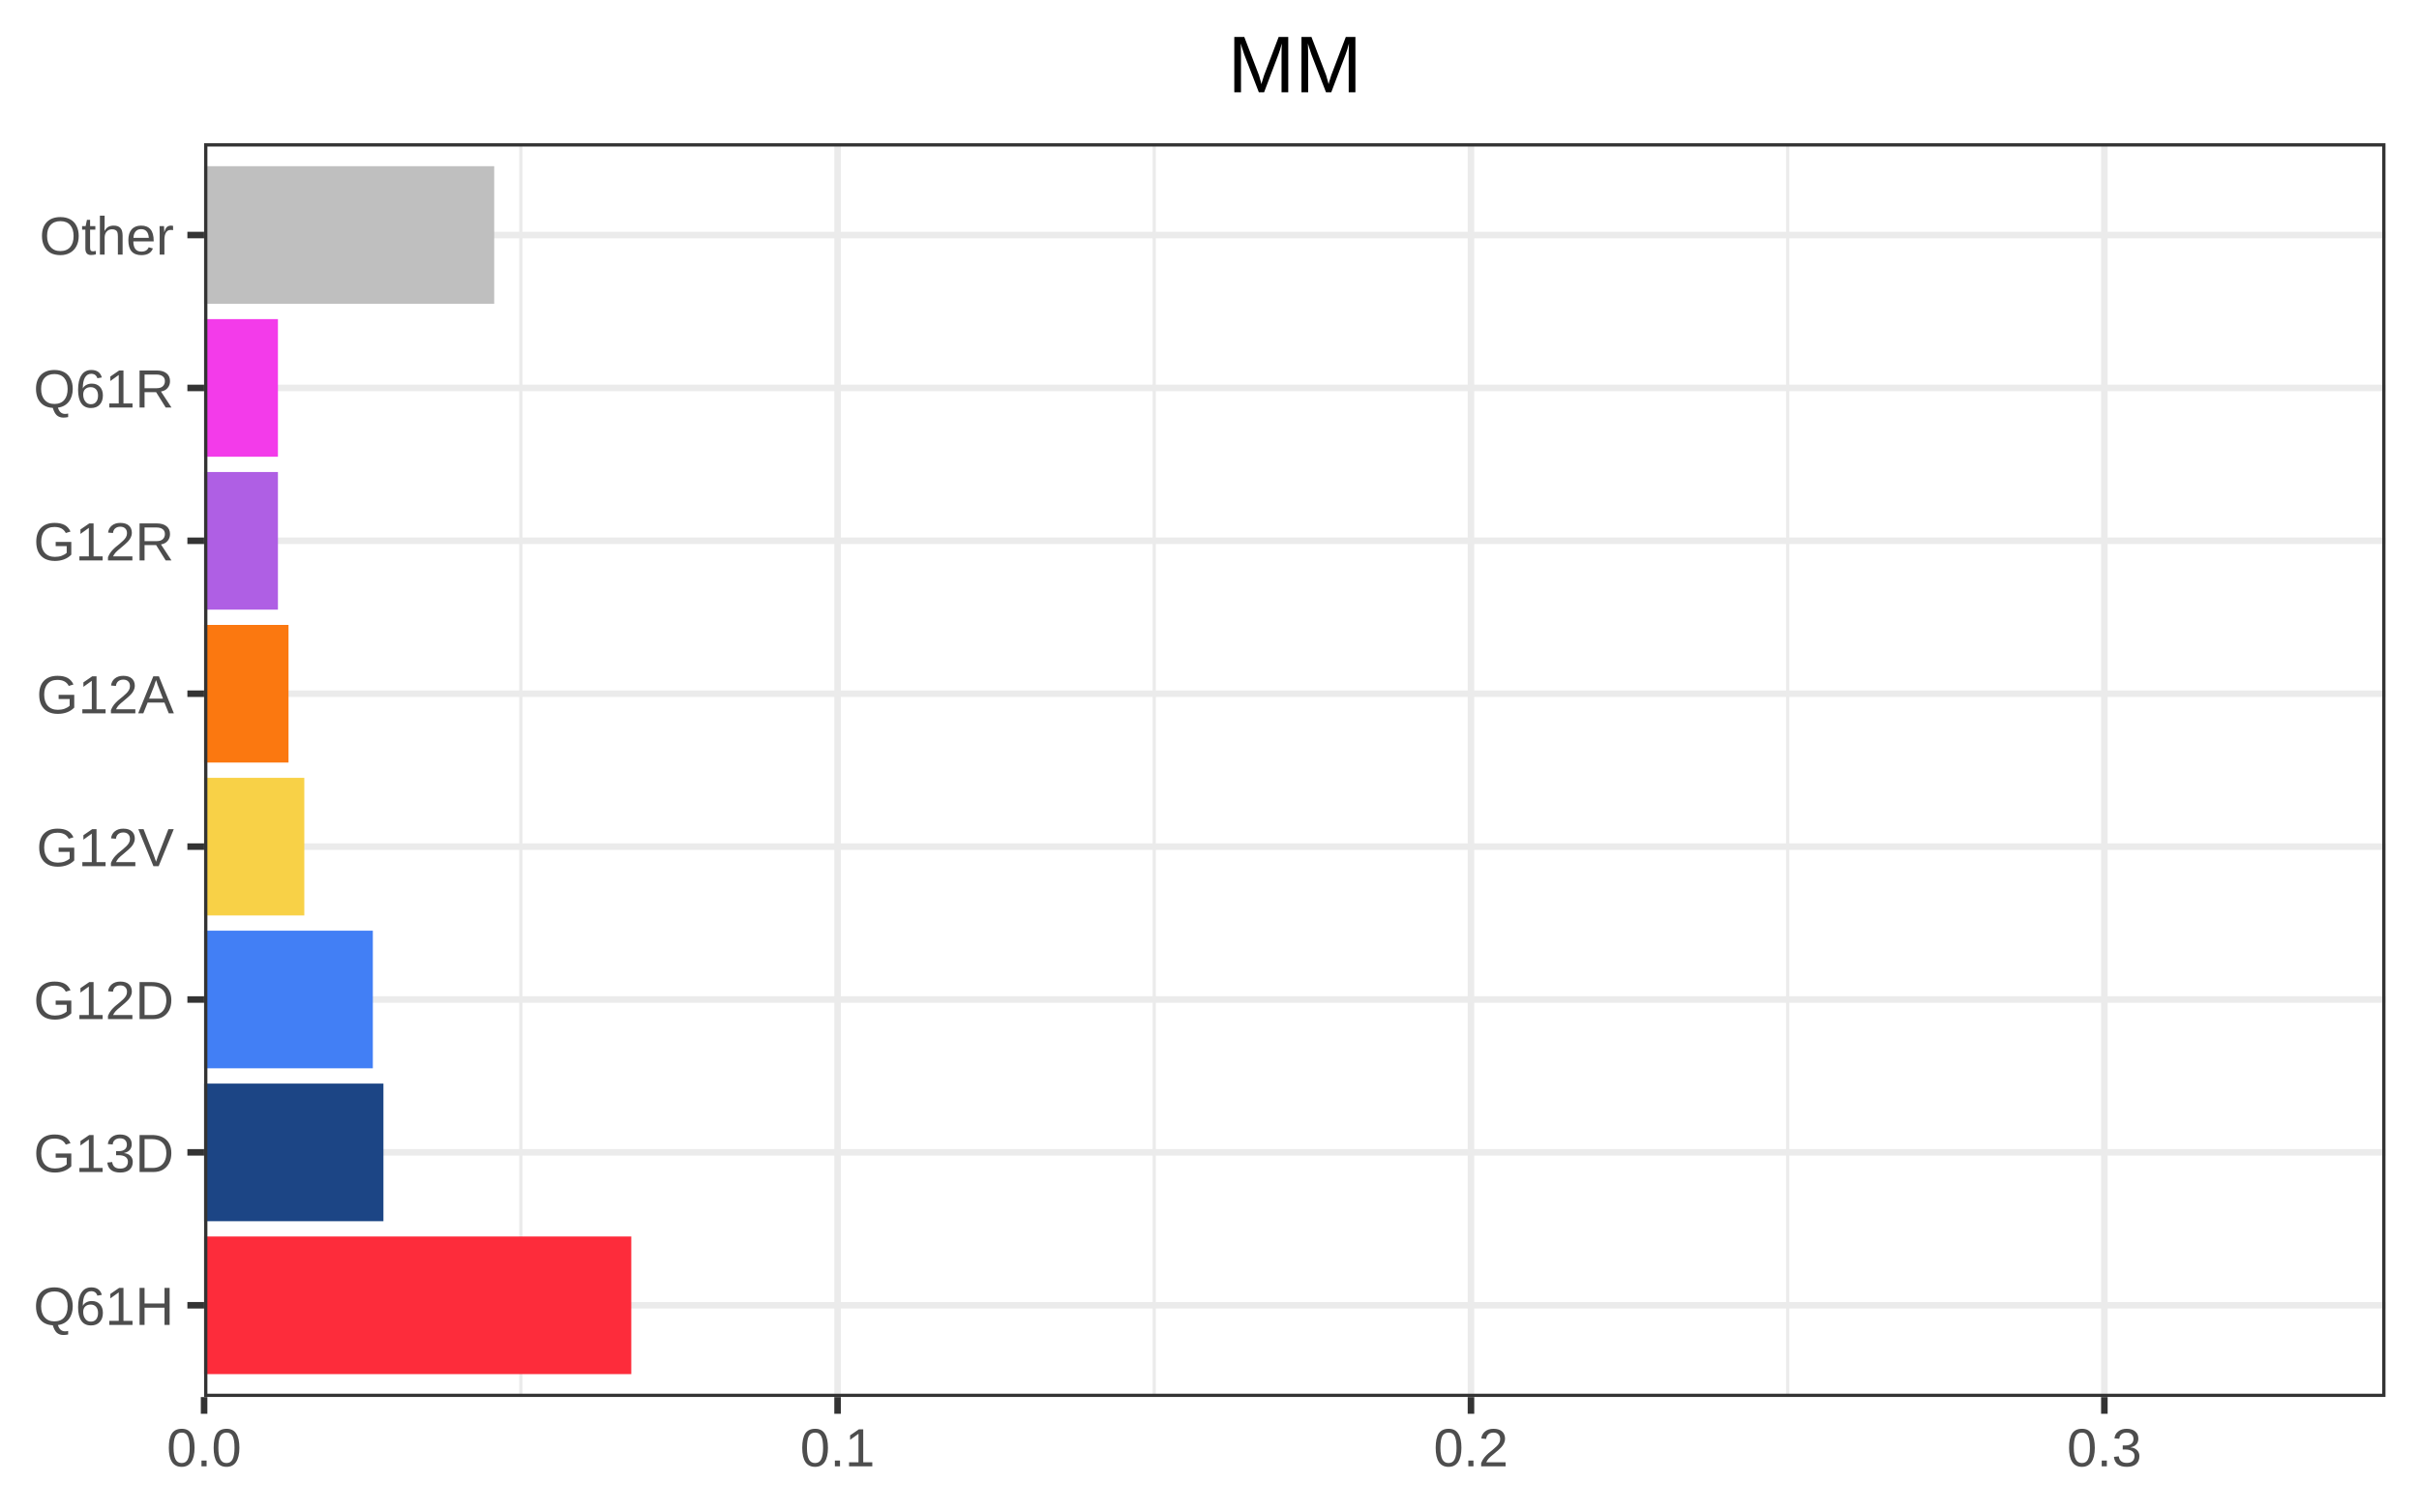
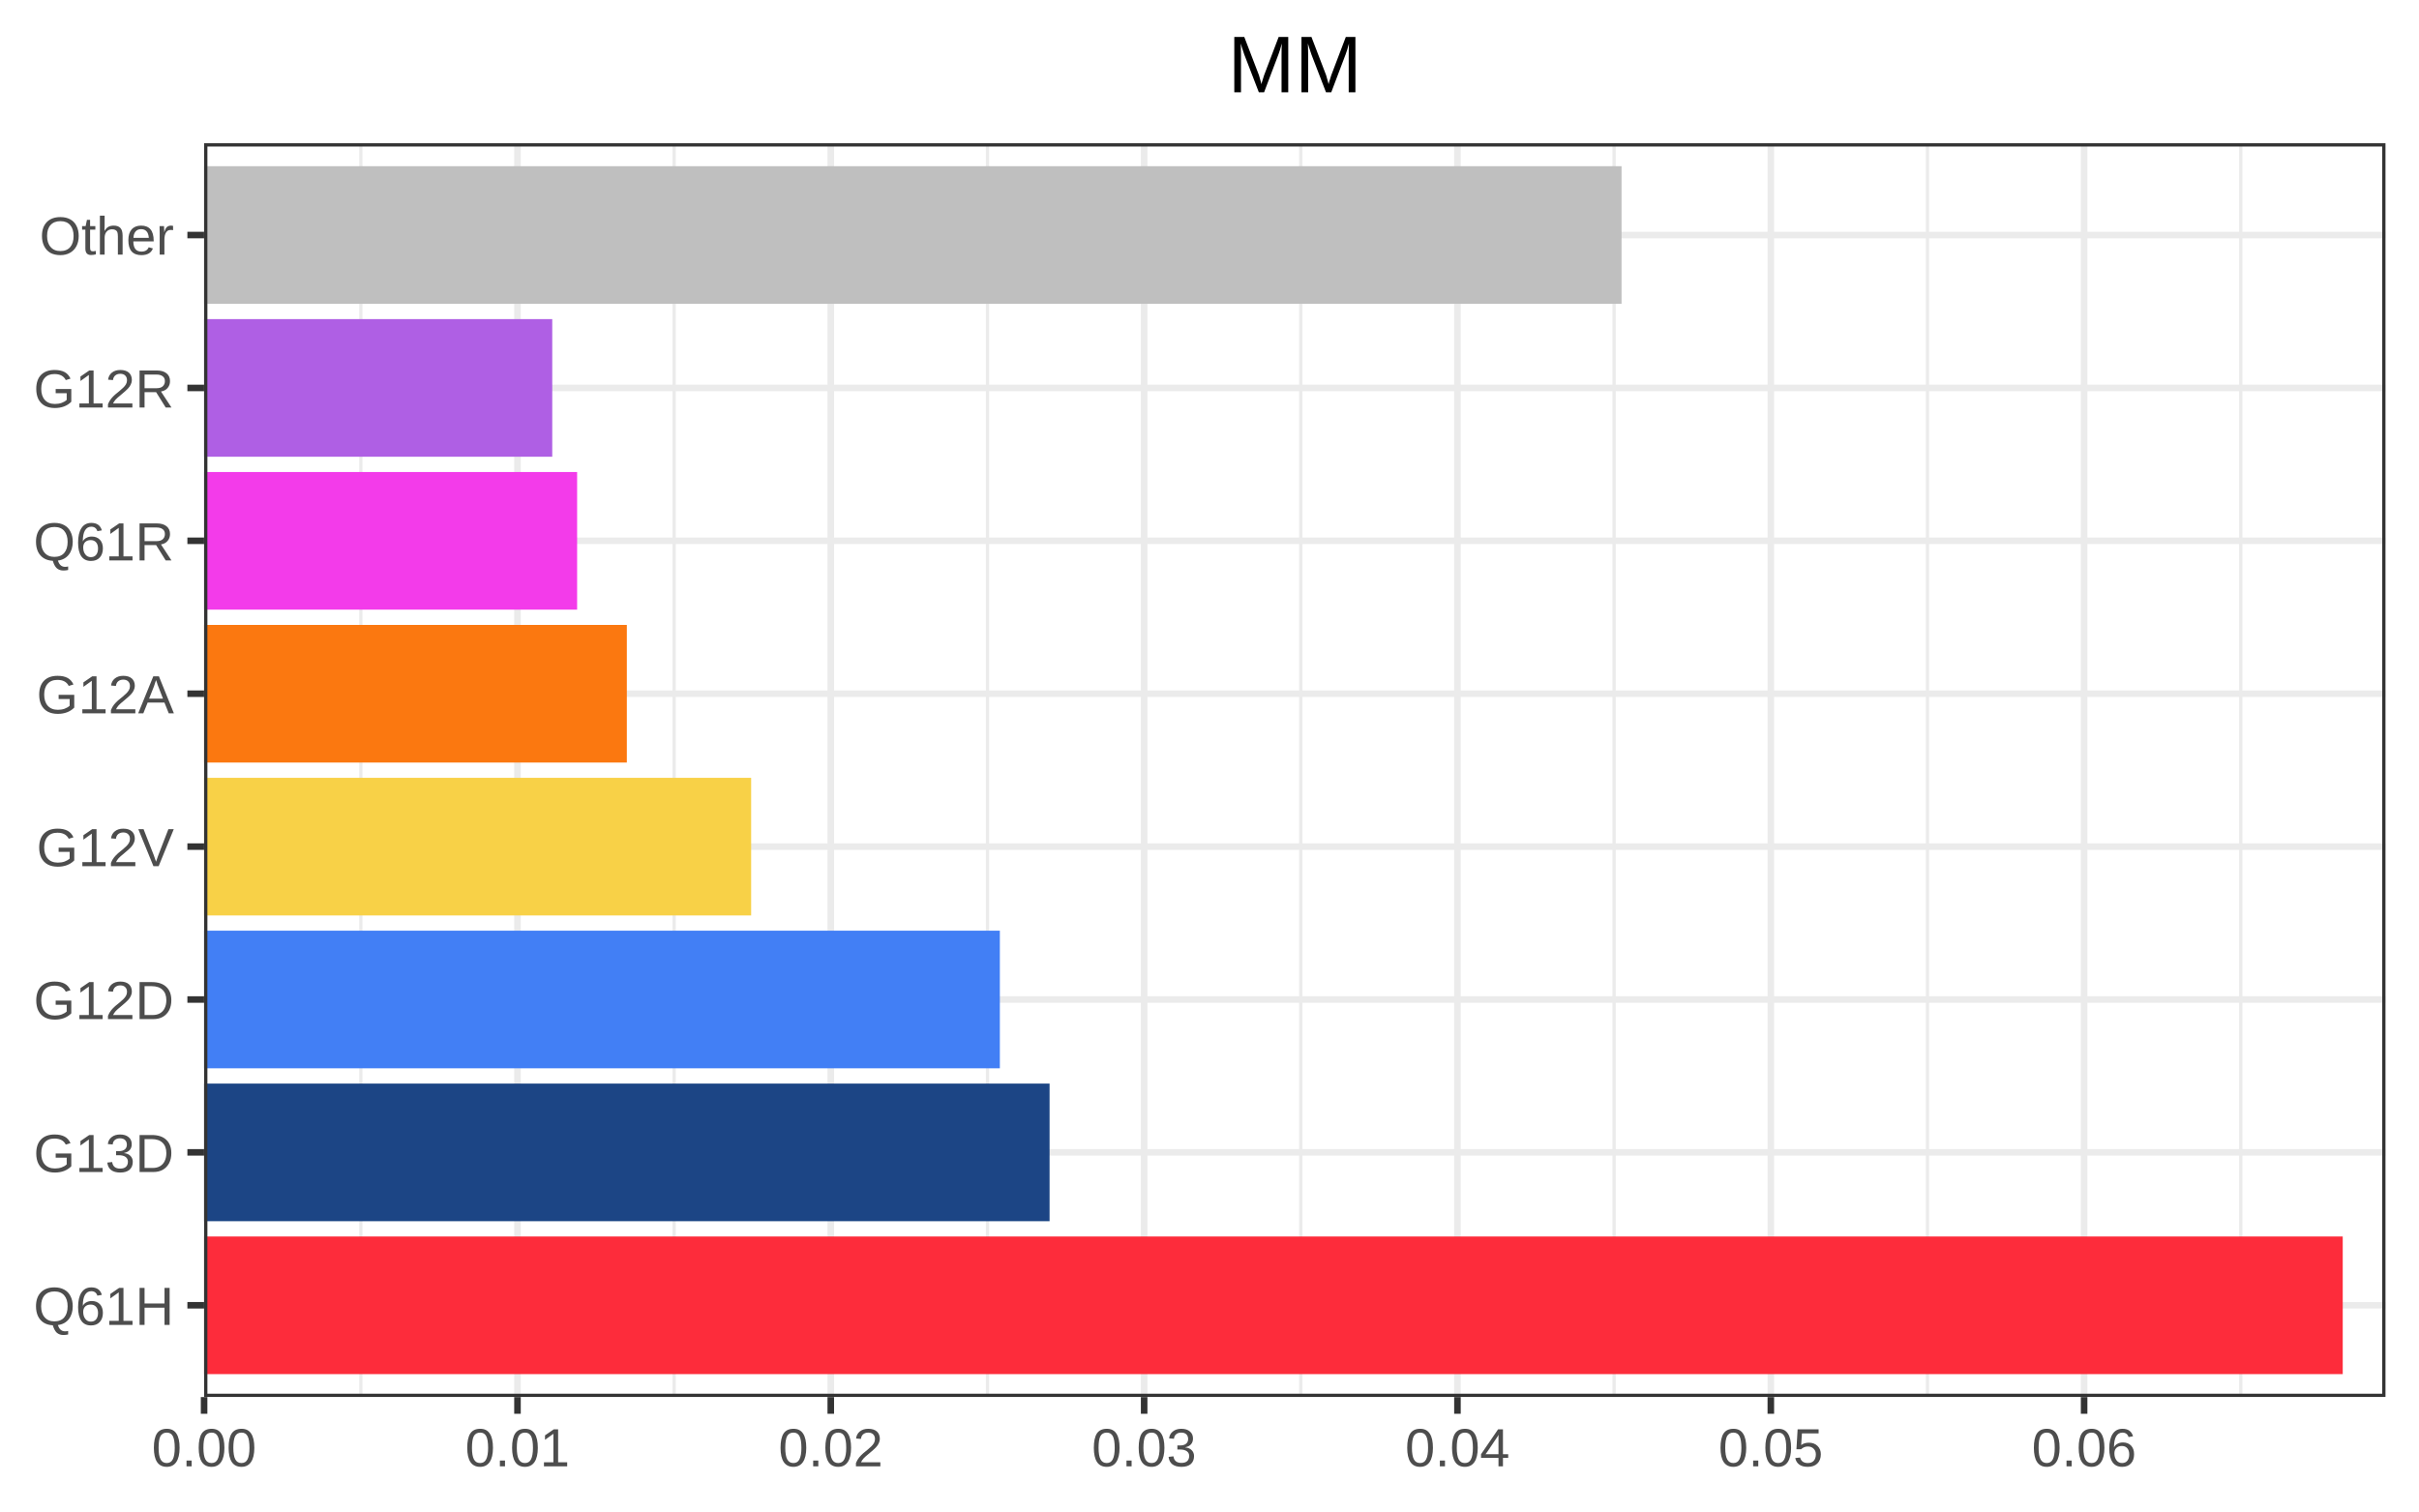
<svg xmlns="http://www.w3.org/2000/svg" viewBox="0 0 288.00 180.00">
  <defs>
    <style type="text/css">
    line, polyline, polygon, path, rect, circle {
      fill: none;
      stroke: #000000;
      stroke-linecap: round;
      stroke-linejoin: round;
      stroke-miterlimit: 10.00;
    }
  </style>
  </defs>
  <rect width="100%" height="100%" style="stroke: none; fill: #FFFFFF;" />
  <rect x="0.00" y="0.00" width="288.00" height="180.00" style="stroke-width: 0.78; stroke: #FFFFFF; fill: #FFFFFF;" />
  <defs>
    <clipPath id="cpMjQuMzB8Mjg0LjAxfDE2Ni4zN3wxNy4wNg==">
      <rect x="24.30" y="17.06" width="259.71" height="149.30" />
    </clipPath>
  </defs>
  <rect x="24.30" y="17.06" width="259.71" height="149.30" style="stroke-width: 0.78; stroke: none; fill: #FFFFFF;" clip-path="url(#cpMjQuMzB8Mjg0LjAxfDE2Ni4zN3wxNy4wNg==)" />
-   <polyline points="62.01,166.37 62.01,17.06 " style="stroke-width: 0.39; stroke: #EBEBEB; stroke-linecap: butt;" clip-path="url(#cpMjQuMzB8Mjg0LjAxfDE2Ni4zN3wxNy4wNg==)" />
-   <polyline points="137.42,166.37 137.42,17.06 " style="stroke-width: 0.39; stroke: #EBEBEB; stroke-linecap: butt;" clip-path="url(#cpMjQuMzB8Mjg0LjAxfDE2Ni4zN3wxNy4wNg==)" />
-   <polyline points="212.84,166.37 212.84,17.06 " style="stroke-width: 0.39; stroke: #EBEBEB; stroke-linecap: butt;" clip-path="url(#cpMjQuMzB8Mjg0LjAxfDE2Ni4zN3wxNy4wNg==)" />
+   <polyline points="42.96,166.37 42.96,17.06 " style="stroke-width: 0.39; stroke: #EBEBEB; stroke-linecap: butt;" clip-path="url(#cpMjQuMzB8Mjg0LjAxfDE2Ni4zN3wxNy4wNg==)" />
+   <polyline points="80.26,166.37 80.26,17.06 " style="stroke-width: 0.39; stroke: #EBEBEB; stroke-linecap: butt;" clip-path="url(#cpMjQuMzB8Mjg0LjAxfDE2Ni4zN3wxNy4wNg==)" />
+   <polyline points="117.57,166.37 117.57,17.06 " style="stroke-width: 0.39; stroke: #EBEBEB; stroke-linecap: butt;" clip-path="url(#cpMjQuMzB8Mjg0LjAxfDE2Ni4zN3wxNy4wNg==)" />
+   <polyline points="154.87,166.37 154.87,17.06 " style="stroke-width: 0.39; stroke: #EBEBEB; stroke-linecap: butt;" clip-path="url(#cpMjQuMzB8Mjg0LjAxfDE2Ni4zN3wxNy4wNg==)" />
+   <polyline points="192.17,166.37 192.17,17.06 " style="stroke-width: 0.39; stroke: #EBEBEB; stroke-linecap: butt;" clip-path="url(#cpMjQuMzB8Mjg0LjAxfDE2Ni4zN3wxNy4wNg==)" />
+   <polyline points="229.48,166.37 229.48,17.06 " style="stroke-width: 0.39; stroke: #EBEBEB; stroke-linecap: butt;" clip-path="url(#cpMjQuMzB8Mjg0LjAxfDE2Ni4zN3wxNy4wNg==)" />
+   <polyline points="266.78,166.37 266.78,17.06 " style="stroke-width: 0.39; stroke: #EBEBEB; stroke-linecap: butt;" clip-path="url(#cpMjQuMzB8Mjg0LjAxfDE2Ni4zN3wxNy4wNg==)" />
  <polyline points="24.30,155.44 284.01,155.44 " style="stroke-width: 0.78; stroke: #EBEBEB; stroke-linecap: butt;" clip-path="url(#cpMjQuMzB8Mjg0LjAxfDE2Ni4zN3wxNy4wNg==)" />
  <polyline points="24.30,137.23 284.01,137.23 " style="stroke-width: 0.78; stroke: #EBEBEB; stroke-linecap: butt;" clip-path="url(#cpMjQuMzB8Mjg0LjAxfDE2Ni4zN3wxNy4wNg==)" />
  <polyline points="24.30,119.03 284.01,119.03 " style="stroke-width: 0.78; stroke: #EBEBEB; stroke-linecap: butt;" clip-path="url(#cpMjQuMzB8Mjg0LjAxfDE2Ni4zN3wxNy4wNg==)" />
  <polyline points="24.30,100.82 284.01,100.82 " style="stroke-width: 0.78; stroke: #EBEBEB; stroke-linecap: butt;" clip-path="url(#cpMjQuMzB8Mjg0LjAxfDE2Ni4zN3wxNy4wNg==)" />
  <polyline points="24.30,82.61 284.01,82.61 " style="stroke-width: 0.78; stroke: #EBEBEB; stroke-linecap: butt;" clip-path="url(#cpMjQuMzB8Mjg0LjAxfDE2Ni4zN3wxNy4wNg==)" />
  <polyline points="24.30,64.40 284.01,64.40 " style="stroke-width: 0.78; stroke: #EBEBEB; stroke-linecap: butt;" clip-path="url(#cpMjQuMzB8Mjg0LjAxfDE2Ni4zN3wxNy4wNg==)" />
  <polyline points="24.30,46.20 284.01,46.20 " style="stroke-width: 0.78; stroke: #EBEBEB; stroke-linecap: butt;" clip-path="url(#cpMjQuMzB8Mjg0LjAxfDE2Ni4zN3wxNy4wNg==)" />
  <polyline points="24.30,27.99 284.01,27.99 " style="stroke-width: 0.78; stroke: #EBEBEB; stroke-linecap: butt;" clip-path="url(#cpMjQuMzB8Mjg0LjAxfDE2Ni4zN3wxNy4wNg==)" />
  <polyline points="24.30,166.37 24.30,17.06 " style="stroke-width: 0.78; stroke: #EBEBEB; stroke-linecap: butt;" clip-path="url(#cpMjQuMzB8Mjg0LjAxfDE2Ni4zN3wxNy4wNg==)" />
-   <polyline points="99.72,166.37 99.72,17.06 " style="stroke-width: 0.78; stroke: #EBEBEB; stroke-linecap: butt;" clip-path="url(#cpMjQuMzB8Mjg0LjAxfDE2Ni4zN3wxNy4wNg==)" />
-   <polyline points="175.13,166.37 175.13,17.06 " style="stroke-width: 0.78; stroke: #EBEBEB; stroke-linecap: butt;" clip-path="url(#cpMjQuMzB8Mjg0LjAxfDE2Ni4zN3wxNy4wNg==)" />
-   <polyline points="250.54,166.37 250.54,17.06 " style="stroke-width: 0.78; stroke: #EBEBEB; stroke-linecap: butt;" clip-path="url(#cpMjQuMzB8Mjg0LjAxfDE2Ni4zN3wxNy4wNg==)" />
-   <rect x="24.30" y="147.25" width="50.86" height="16.39" style="stroke-width: 1.07; stroke: none; stroke-linecap: square; stroke-linejoin: miter; fill: #FD2C3B;" clip-path="url(#cpMjQuMzB8Mjg0LjAxfDE2Ni4zN3wxNy4wNg==)" />
-   <rect x="24.30" y="129.04" width="21.35" height="16.39" style="stroke-width: 1.07; stroke: none; stroke-linecap: square; stroke-linejoin: miter; fill: #1C4585;" clip-path="url(#cpMjQuMzB8Mjg0LjAxfDE2Ni4zN3wxNy4wNg==)" />
-   <rect x="24.30" y="110.83" width="20.09" height="16.39" style="stroke-width: 1.07; stroke: none; stroke-linecap: square; stroke-linejoin: miter; fill: #427FF5;" clip-path="url(#cpMjQuMzB8Mjg0LjAxfDE2Ni4zN3wxNy4wNg==)" />
-   <rect x="24.30" y="92.63" width="11.93" height="16.39" style="stroke-width: 1.07; stroke: none; stroke-linecap: square; stroke-linejoin: miter; fill: #F8D147;" clip-path="url(#cpMjQuMzB8Mjg0LjAxfDE2Ni4zN3wxNy4wNg==)" />
-   <rect x="24.30" y="74.42" width="10.05" height="16.39" style="stroke-width: 1.07; stroke: none; stroke-linecap: square; stroke-linejoin: miter; fill: #FB7810;" clip-path="url(#cpMjQuMzB8Mjg0LjAxfDE2Ni4zN3wxNy4wNg==)" />
-   <rect x="24.30" y="56.21" width="8.79" height="16.39" style="stroke-width: 1.07; stroke: none; stroke-linecap: square; stroke-linejoin: miter; fill: #AF5FE4;" clip-path="url(#cpMjQuMzB8Mjg0LjAxfDE2Ni4zN3wxNy4wNg==)" />
-   <rect x="24.30" y="38.00" width="8.79" height="16.39" style="stroke-width: 1.07; stroke: none; stroke-linecap: square; stroke-linejoin: miter; fill: #F33BEA;" clip-path="url(#cpMjQuMzB8Mjg0LjAxfDE2Ni4zN3wxNy4wNg==)" />
-   <rect x="24.30" y="19.79" width="34.54" height="16.39" style="stroke-width: 1.07; stroke: none; stroke-linecap: square; stroke-linejoin: miter; fill: #BFBFBF;" clip-path="url(#cpMjQuMzB8Mjg0LjAxfDE2Ni4zN3wxNy4wNg==)" />
+   <polyline points="61.61,166.37 61.61,17.06 " style="stroke-width: 0.78; stroke: #EBEBEB; stroke-linecap: butt;" clip-path="url(#cpMjQuMzB8Mjg0LjAxfDE2Ni4zN3wxNy4wNg==)" />
+   <polyline points="98.91,166.37 98.91,17.06 " style="stroke-width: 0.78; stroke: #EBEBEB; stroke-linecap: butt;" clip-path="url(#cpMjQuMzB8Mjg0LjAxfDE2Ni4zN3wxNy4wNg==)" />
+   <polyline points="136.22,166.37 136.22,17.06 " style="stroke-width: 0.78; stroke: #EBEBEB; stroke-linecap: butt;" clip-path="url(#cpMjQuMzB8Mjg0LjAxfDE2Ni4zN3wxNy4wNg==)" />
+   <polyline points="173.52,166.37 173.52,17.06 " style="stroke-width: 0.78; stroke: #EBEBEB; stroke-linecap: butt;" clip-path="url(#cpMjQuMzB8Mjg0LjAxfDE2Ni4zN3wxNy4wNg==)" />
+   <polyline points="210.83,166.37 210.83,17.06 " style="stroke-width: 0.78; stroke: #EBEBEB; stroke-linecap: butt;" clip-path="url(#cpMjQuMzB8Mjg0LjAxfDE2Ni4zN3wxNy4wNg==)" />
+   <polyline points="248.13,166.37 248.13,17.06 " style="stroke-width: 0.78; stroke: #EBEBEB; stroke-linecap: butt;" clip-path="url(#cpMjQuMzB8Mjg0LjAxfDE2Ni4zN3wxNy4wNg==)" />
+   <rect x="24.30" y="147.25" width="254.62" height="16.39" style="stroke-width: 1.07; stroke: none; stroke-linecap: square; stroke-linejoin: miter; fill: #FD2C3B;" clip-path="url(#cpMjQuMzB8Mjg0LjAxfDE2Ni4zN3wxNy4wNg==)" />
+   <rect x="24.30" y="129.04" width="100.66" height="16.39" style="stroke-width: 1.07; stroke: none; stroke-linecap: square; stroke-linejoin: miter; fill: #1C4585;" clip-path="url(#cpMjQuMzB8Mjg0LjAxfDE2Ni4zN3wxNy4wNg==)" />
+   <rect x="24.30" y="110.83" width="94.74" height="16.39" style="stroke-width: 1.07; stroke: none; stroke-linecap: square; stroke-linejoin: miter; fill: #427FF5;" clip-path="url(#cpMjQuMzB8Mjg0LjAxfDE2Ni4zN3wxNy4wNg==)" />
+   <rect x="24.30" y="92.63" width="65.13" height="16.39" style="stroke-width: 1.07; stroke: none; stroke-linecap: square; stroke-linejoin: miter; fill: #F8D147;" clip-path="url(#cpMjQuMzB8Mjg0LjAxfDE2Ni4zN3wxNy4wNg==)" />
+   <rect x="24.30" y="74.42" width="50.33" height="16.39" style="stroke-width: 1.07; stroke: none; stroke-linecap: square; stroke-linejoin: miter; fill: #FB7810;" clip-path="url(#cpMjQuMzB8Mjg0LjAxfDE2Ni4zN3wxNy4wNg==)" />
+   <rect x="24.30" y="56.21" width="44.41" height="16.39" style="stroke-width: 1.07; stroke: none; stroke-linecap: square; stroke-linejoin: miter; fill: #F33BEA;" clip-path="url(#cpMjQuMzB8Mjg0LjAxfDE2Ni4zN3wxNy4wNg==)" />
+   <rect x="24.30" y="38.00" width="41.45" height="16.39" style="stroke-width: 1.07; stroke: none; stroke-linecap: square; stroke-linejoin: miter; fill: #AF5FE4;" clip-path="url(#cpMjQuMzB8Mjg0LjAxfDE2Ni4zN3wxNy4wNg==)" />
+   <rect x="24.30" y="19.79" width="168.76" height="16.39" style="stroke-width: 1.07; stroke: none; stroke-linecap: square; stroke-linejoin: miter; fill: #BFBFBF;" clip-path="url(#cpMjQuMzB8Mjg0LjAxfDE2Ni4zN3wxNy4wNg==)" />
  <rect x="24.30" y="17.06" width="259.71" height="149.30" style="stroke-width: 0.78; stroke: #333333;" clip-path="url(#cpMjQuMzB8Mjg0LjAxfDE2Ni4zN3wxNy4wNg==)" />
  <defs>
    <clipPath id="cpMC4wMHwyODguMDB8MTgwLjAwfDAuMDA=">
      <rect x="0.00" y="0.00" width="288.00" height="180.00" />
    </clipPath>
  </defs>
  <g clip-path="url(#cpMC4wMHwyODguMDB8MTgwLjAwfDAuMDA=)">
    <text x="3.99" y="157.78" style="font-size: 6.40px; fill: #4D4D4D; font-family: Arial;" textLength="16.73px" lengthAdjust="spacingAndGlyphs">Q61H</text>
  </g>
  <g clip-path="url(#cpMC4wMHwyODguMDB8MTgwLjAwfDAuMDA=)">
    <text x="3.99" y="139.57" style="font-size: 6.40px; fill: #4D4D4D; font-family: Arial;" textLength="16.73px" lengthAdjust="spacingAndGlyphs">G13D</text>
  </g>
  <g clip-path="url(#cpMC4wMHwyODguMDB8MTgwLjAwfDAuMDA=)">
    <text x="3.99" y="121.36" style="font-size: 6.40px; fill: #4D4D4D; font-family: Arial;" textLength="16.73px" lengthAdjust="spacingAndGlyphs">G12D</text>
  </g>
  <g clip-path="url(#cpMC4wMHwyODguMDB8MTgwLjAwfDAuMDA=)">
    <text x="4.34" y="103.15" style="font-size: 6.40px; fill: #4D4D4D; font-family: Arial;" textLength="16.38px" lengthAdjust="spacingAndGlyphs">G12V</text>
  </g>
  <g clip-path="url(#cpMC4wMHwyODguMDB8MTgwLjAwfDAuMDA=)">
    <text x="4.34" y="84.95" style="font-size: 6.40px; fill: #4D4D4D; font-family: Arial;" textLength="16.38px" lengthAdjust="spacingAndGlyphs">G12A</text>
  </g>
  <g clip-path="url(#cpMC4wMHwyODguMDB8MTgwLjAwfDAuMDA=)">
-     <text x="3.99" y="66.74" style="font-size: 6.40px; fill: #4D4D4D; font-family: Arial;" textLength="16.73px" lengthAdjust="spacingAndGlyphs">G12R</text>
+     <text x="3.99" y="66.74" style="font-size: 6.40px; fill: #4D4D4D; font-family: Arial;" textLength="16.73px" lengthAdjust="spacingAndGlyphs">Q61R</text>
  </g>
  <g clip-path="url(#cpMC4wMHwyODguMDB8MTgwLjAwfDAuMDA=)">
-     <text x="3.99" y="48.53" style="font-size: 6.40px; fill: #4D4D4D; font-family: Arial;" textLength="16.73px" lengthAdjust="spacingAndGlyphs">Q61R</text>
+     <text x="3.99" y="48.53" style="font-size: 6.40px; fill: #4D4D4D; font-family: Arial;" textLength="16.73px" lengthAdjust="spacingAndGlyphs">G12R</text>
  </g>
  <g clip-path="url(#cpMC4wMHwyODguMDB8MTgwLjAwfDAuMDA=)">
    <text x="4.70" y="30.32" style="font-size: 6.40px; fill: #4D4D4D; font-family: Arial;" textLength="16.02px" lengthAdjust="spacingAndGlyphs">Other</text>
  </g>
  <polyline points="22.31,155.44 24.30,155.44 " style="stroke-width: 0.78; stroke: #333333; stroke-linecap: butt;" clip-path="url(#cpMC4wMHwyODguMDB8MTgwLjAwfDAuMDA=)" />
  <polyline points="22.31,137.23 24.30,137.23 " style="stroke-width: 0.78; stroke: #333333; stroke-linecap: butt;" clip-path="url(#cpMC4wMHwyODguMDB8MTgwLjAwfDAuMDA=)" />
  <polyline points="22.31,119.03 24.30,119.03 " style="stroke-width: 0.78; stroke: #333333; stroke-linecap: butt;" clip-path="url(#cpMC4wMHwyODguMDB8MTgwLjAwfDAuMDA=)" />
  <polyline points="22.31,100.82 24.30,100.82 " style="stroke-width: 0.78; stroke: #333333; stroke-linecap: butt;" clip-path="url(#cpMC4wMHwyODguMDB8MTgwLjAwfDAuMDA=)" />
  <polyline points="22.31,82.61 24.30,82.61 " style="stroke-width: 0.78; stroke: #333333; stroke-linecap: butt;" clip-path="url(#cpMC4wMHwyODguMDB8MTgwLjAwfDAuMDA=)" />
  <polyline points="22.31,64.40 24.30,64.40 " style="stroke-width: 0.78; stroke: #333333; stroke-linecap: butt;" clip-path="url(#cpMC4wMHwyODguMDB8MTgwLjAwfDAuMDA=)" />
  <polyline points="22.31,46.20 24.30,46.20 " style="stroke-width: 0.78; stroke: #333333; stroke-linecap: butt;" clip-path="url(#cpMC4wMHwyODguMDB8MTgwLjAwfDAuMDA=)" />
  <polyline points="22.31,27.99 24.30,27.99 " style="stroke-width: 0.78; stroke: #333333; stroke-linecap: butt;" clip-path="url(#cpMC4wMHwyODguMDB8MTgwLjAwfDAuMDA=)" />
  <polyline points="24.30,168.36 24.30,166.37 " style="stroke-width: 0.78; stroke: #333333; stroke-linecap: butt;" clip-path="url(#cpMC4wMHwyODguMDB8MTgwLjAwfDAuMDA=)" />
-   <polyline points="99.72,168.36 99.72,166.37 " style="stroke-width: 0.78; stroke: #333333; stroke-linecap: butt;" clip-path="url(#cpMC4wMHwyODguMDB8MTgwLjAwfDAuMDA=)" />
-   <polyline points="175.13,168.36 175.13,166.37 " style="stroke-width: 0.78; stroke: #333333; stroke-linecap: butt;" clip-path="url(#cpMC4wMHwyODguMDB8MTgwLjAwfDAuMDA=)" />
-   <polyline points="250.54,168.36 250.54,166.37 " style="stroke-width: 0.78; stroke: #333333; stroke-linecap: butt;" clip-path="url(#cpMC4wMHwyODguMDB8MTgwLjAwfDAuMDA=)" />
+   <polyline points="61.61,168.36 61.61,166.37 " style="stroke-width: 0.78; stroke: #333333; stroke-linecap: butt;" clip-path="url(#cpMC4wMHwyODguMDB8MTgwLjAwfDAuMDA=)" />
+   <polyline points="98.91,168.36 98.91,166.37 " style="stroke-width: 0.78; stroke: #333333; stroke-linecap: butt;" clip-path="url(#cpMC4wMHwyODguMDB8MTgwLjAwfDAuMDA=)" />
+   <polyline points="136.22,168.36 136.22,166.37 " style="stroke-width: 0.78; stroke: #333333; stroke-linecap: butt;" clip-path="url(#cpMC4wMHwyODguMDB8MTgwLjAwfDAuMDA=)" />
+   <polyline points="173.52,168.36 173.52,166.37 " style="stroke-width: 0.78; stroke: #333333; stroke-linecap: butt;" clip-path="url(#cpMC4wMHwyODguMDB8MTgwLjAwfDAuMDA=)" />
+   <polyline points="210.83,168.36 210.83,166.37 " style="stroke-width: 0.78; stroke: #333333; stroke-linecap: butt;" clip-path="url(#cpMC4wMHwyODguMDB8MTgwLjAwfDAuMDA=)" />
+   <polyline points="248.13,168.36 248.13,166.37 " style="stroke-width: 0.78; stroke: #333333; stroke-linecap: butt;" clip-path="url(#cpMC4wMHwyODguMDB8MTgwLjAwfDAuMDA=)" />
  <g clip-path="url(#cpMC4wMHwyODguMDB8MTgwLjAwfDAuMDA=)">
-     <text x="19.85" y="174.62" style="font-size: 6.40px; fill: #4D4D4D; font-family: Arial;" textLength="8.90px" lengthAdjust="spacingAndGlyphs">0.0</text>
+     <text x="18.07" y="174.62" style="font-size: 6.40px; fill: #4D4D4D; font-family: Arial;" textLength="12.47px" lengthAdjust="spacingAndGlyphs">0.00</text>
  </g>
  <g clip-path="url(#cpMC4wMHwyODguMDB8MTgwLjAwfDAuMDA=)">
-     <text x="95.26" y="174.62" style="font-size: 6.40px; fill: #4D4D4D; font-family: Arial;" textLength="8.90px" lengthAdjust="spacingAndGlyphs">0.1</text>
+     <text x="55.38" y="174.62" style="font-size: 6.40px; fill: #4D4D4D; font-family: Arial;" textLength="12.47px" lengthAdjust="spacingAndGlyphs">0.01</text>
  </g>
  <g clip-path="url(#cpMC4wMHwyODguMDB8MTgwLjAwfDAuMDA=)">
-     <text x="170.68" y="174.62" style="font-size: 6.40px; fill: #4D4D4D; font-family: Arial;" textLength="8.90px" lengthAdjust="spacingAndGlyphs">0.2</text>
+     <text x="92.68" y="174.62" style="font-size: 6.40px; fill: #4D4D4D; font-family: Arial;" textLength="12.47px" lengthAdjust="spacingAndGlyphs">0.02</text>
  </g>
  <g clip-path="url(#cpMC4wMHwyODguMDB8MTgwLjAwfDAuMDA=)">
-     <text x="246.09" y="174.62" style="font-size: 6.40px; fill: #4D4D4D; font-family: Arial;" textLength="8.90px" lengthAdjust="spacingAndGlyphs">0.3</text>
+     <text x="129.98" y="174.62" style="font-size: 6.40px; fill: #4D4D4D; font-family: Arial;" textLength="12.47px" lengthAdjust="spacingAndGlyphs">0.03</text>
+   </g>
+   <g clip-path="url(#cpMC4wMHwyODguMDB8MTgwLjAwfDAuMDA=)">
+     <text x="167.29" y="174.62" style="font-size: 6.40px; fill: #4D4D4D; font-family: Arial;" textLength="12.47px" lengthAdjust="spacingAndGlyphs">0.04</text>
+   </g>
+   <g clip-path="url(#cpMC4wMHwyODguMDB8MTgwLjAwfDAuMDA=)">
+     <text x="204.59" y="174.62" style="font-size: 6.40px; fill: #4D4D4D; font-family: Arial;" textLength="12.47px" lengthAdjust="spacingAndGlyphs">0.05</text>
+   </g>
+   <g clip-path="url(#cpMC4wMHwyODguMDB8MTgwLjAwfDAuMDA=)">
+     <text x="241.90" y="174.62" style="font-size: 6.40px; fill: #4D4D4D; font-family: Arial;" textLength="12.47px" lengthAdjust="spacingAndGlyphs">0.06</text>
  </g>
  <g clip-path="url(#cpMC4wMHwyODguMDB8MTgwLjAwfDAuMDA=)">
    <text x="146.17" y="10.99" style="font-size: 9.60px; font-family: Arial;" textLength="15.98px" lengthAdjust="spacingAndGlyphs">MM</text>
  </g>
</svg>
